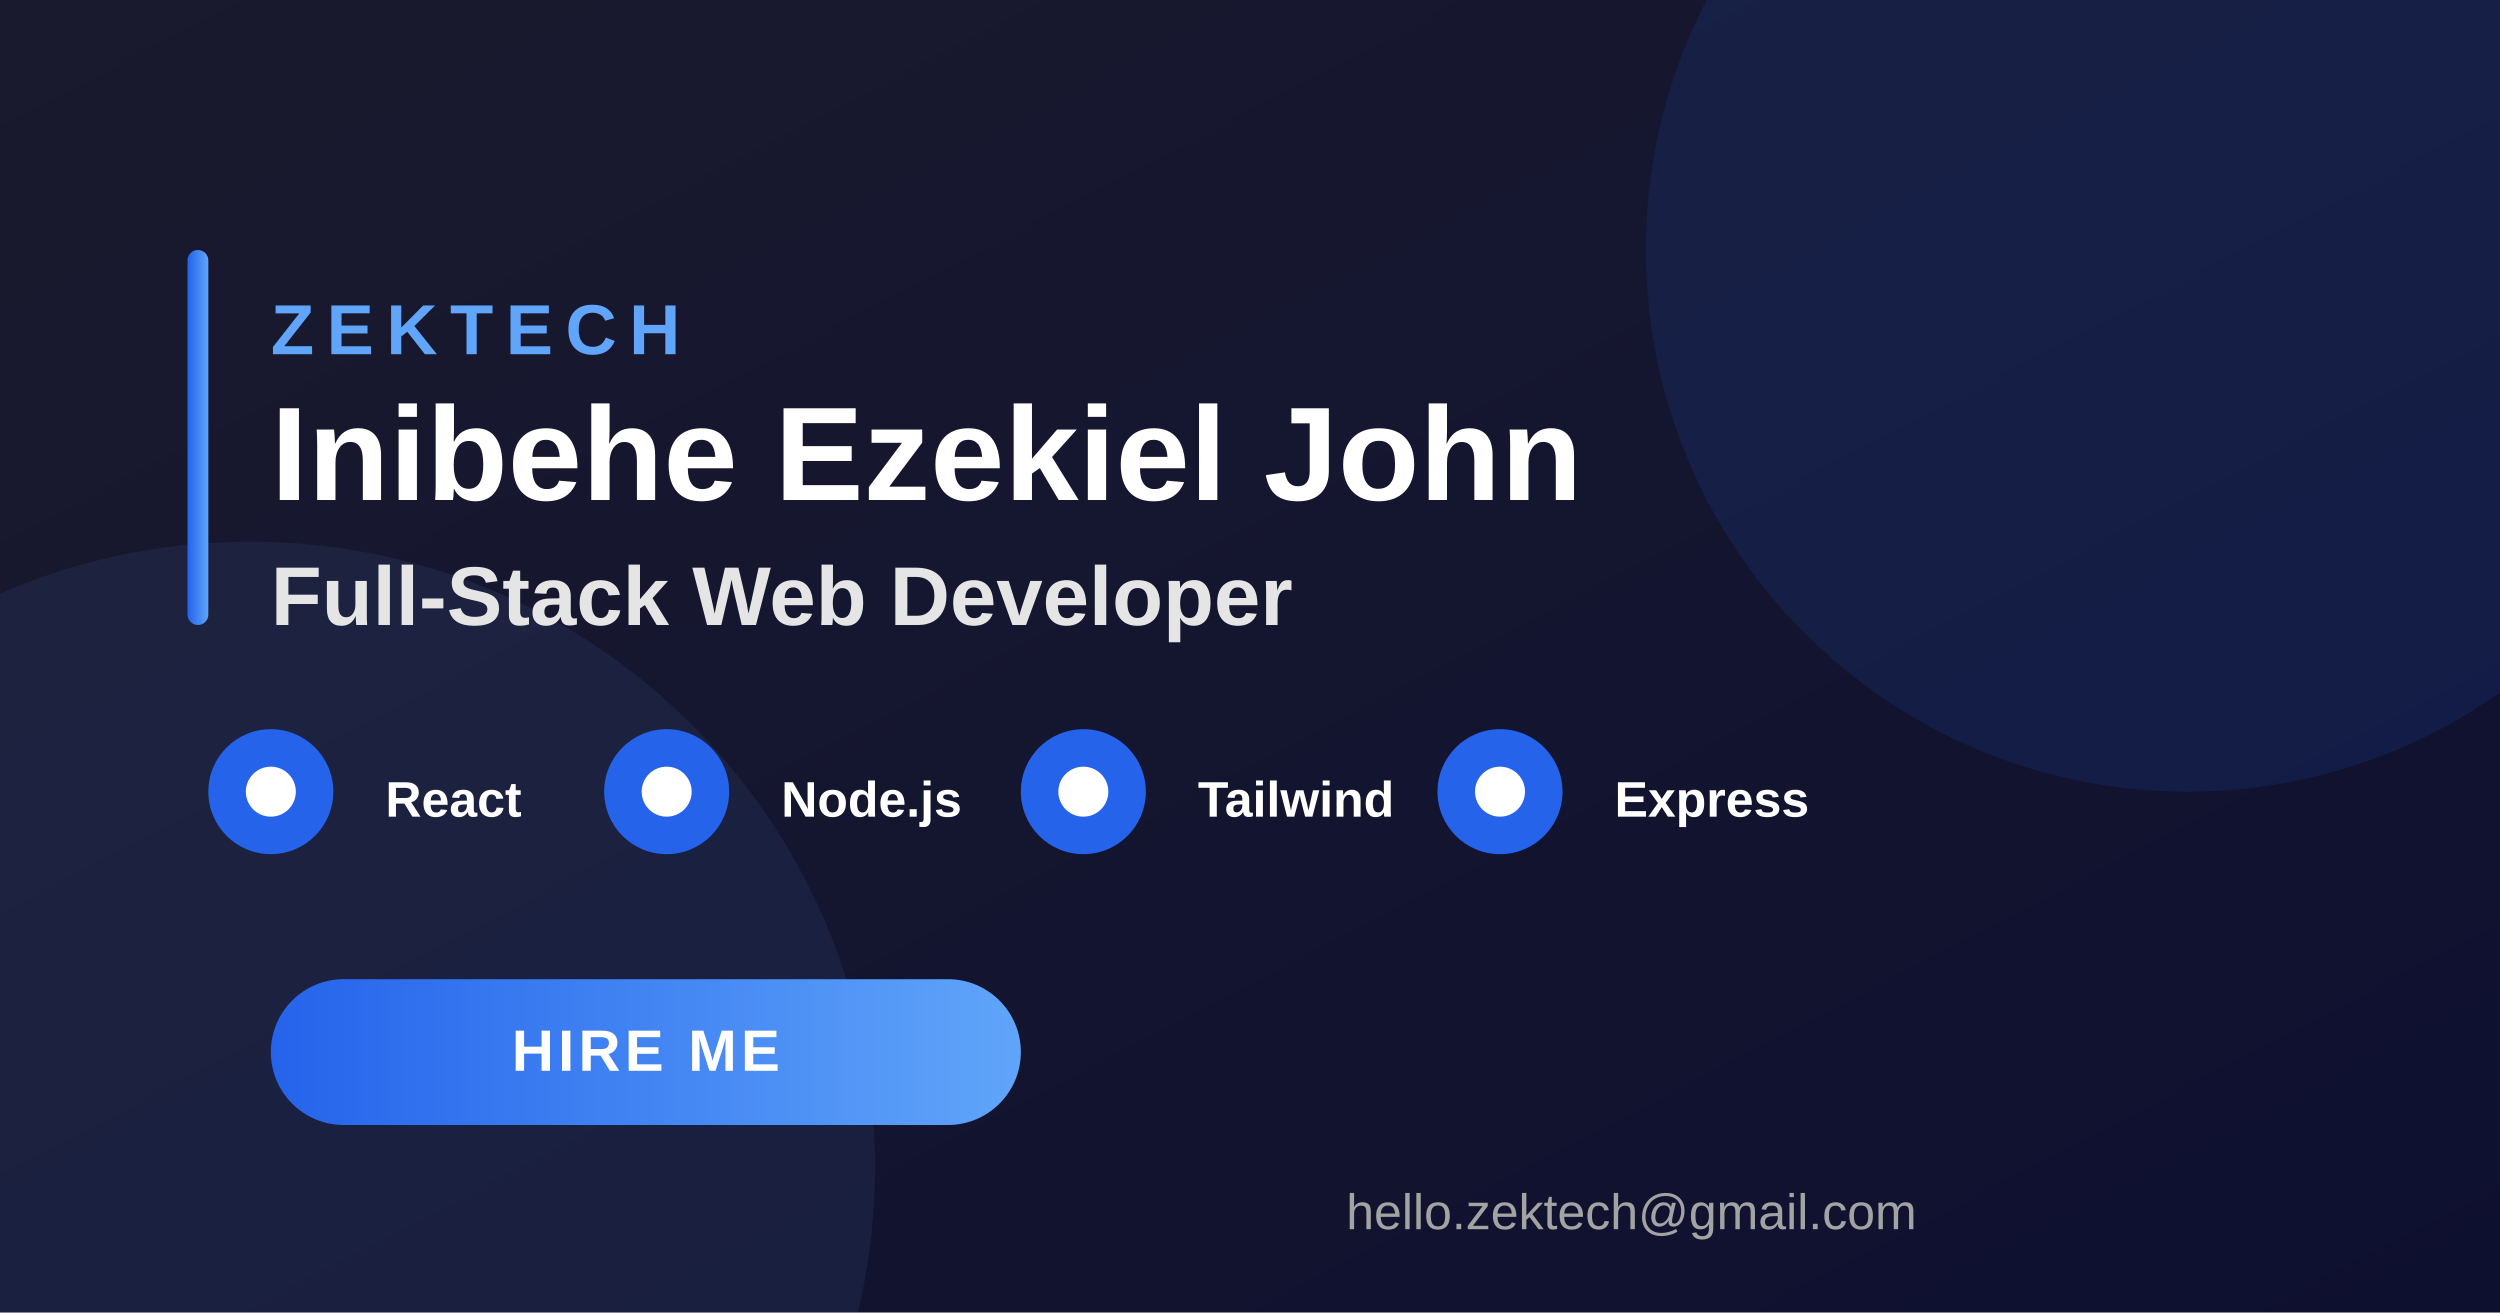
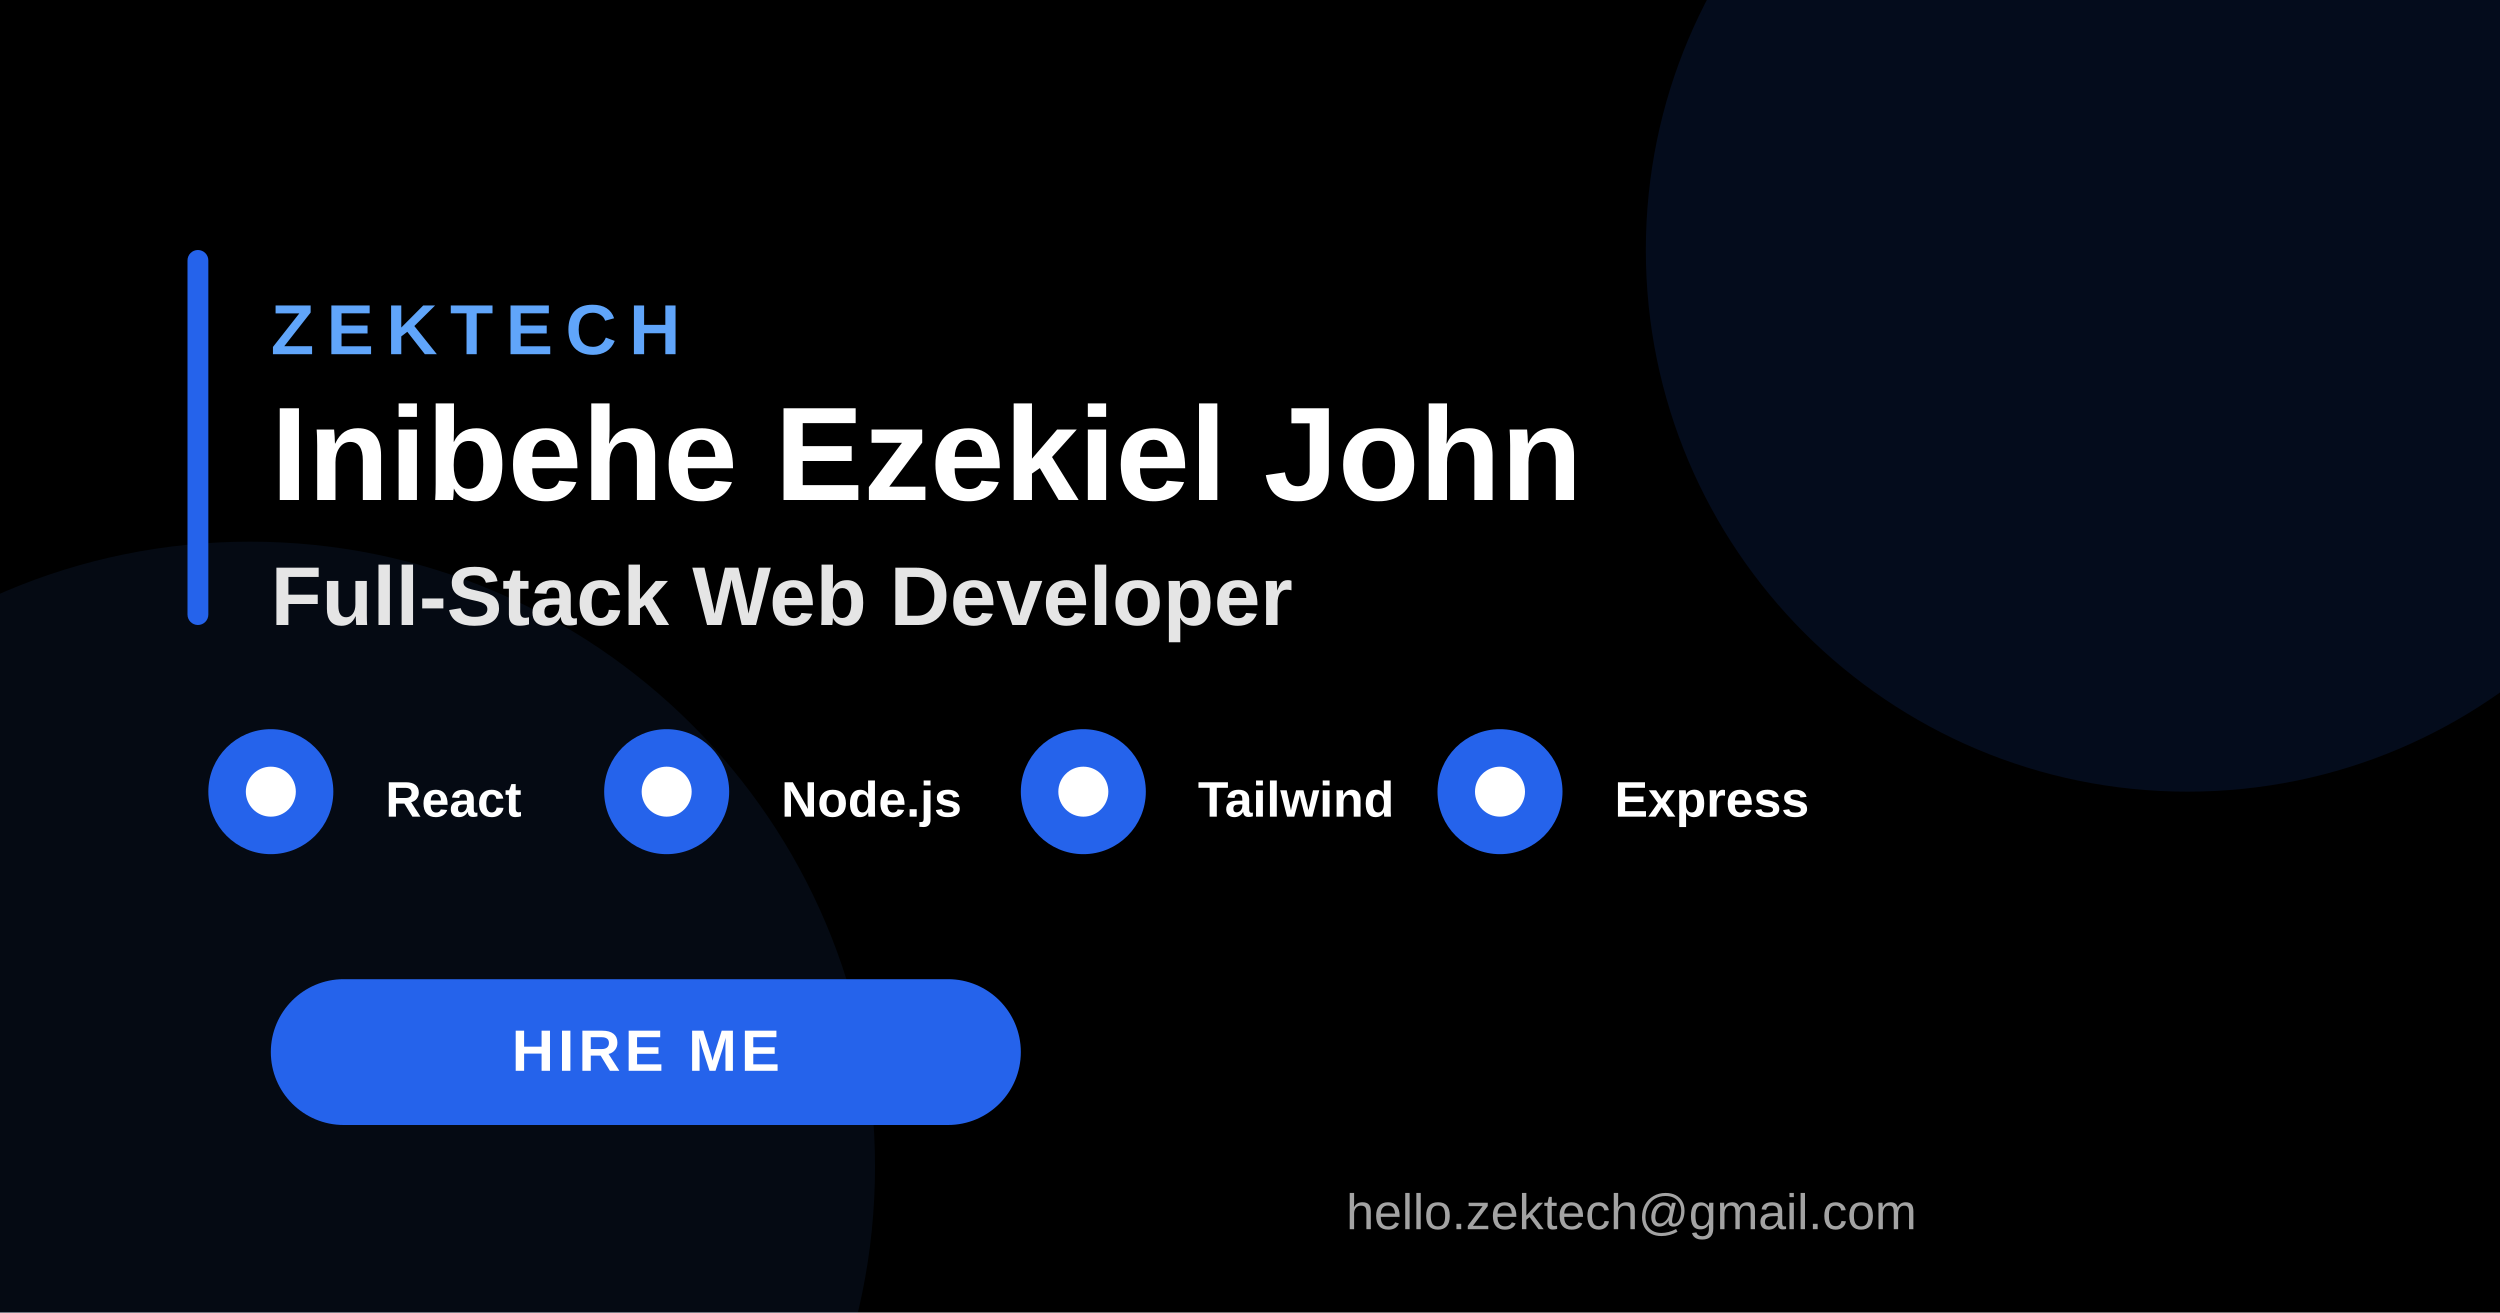
<svg xmlns="http://www.w3.org/2000/svg" width="1200" height="630" viewBox="0 0 1200 630">
-   <defs>
-     <linearGradient id="bg" x1="0" y1="0" x2="1" y2="1">
-       <stop offset="0" stop-color="#1a1a2e" />
-       <stop offset="1" stop-color="#0e1030" />
-     </linearGradient>
-     <linearGradient id="accent" x1="0" y1="0" x2="1" y2="0">
-       <stop offset="0" stop-color="#2563eb" />
-       <stop offset="1" stop-color="#60a5fa" />
-     </linearGradient>
-   </defs>
-   <rect width="1200" height="630" fill="url(#bg)" />
+   <rect width="1200" height="630" fill="#000000" />
  <circle cx="1050" cy="120" r="260" fill="#2563eb" opacity="0.12" />
-   <circle cx="120" cy="560" r="300" fill="#60a5fa" opacity="0.08" />
-   <rect x="90" y="120" width="10" height="180" rx="5" fill="url(#accent)" />
+   <circle cx="120" cy="560" r="300" fill="#3b82f6" opacity="0.08" />
+   <rect x="90" y="120" width="10" height="180" rx="5" fill="#2563eb" />
  <text x="130" y="170" font-family="Arial, sans-serif" font-size="34" font-weight="bold" fill="#60a5fa" letter-spacing="6">ZEKTECH</text>
  <text x="130" y="240" font-family="Arial, sans-serif" font-size="64" font-weight="800" fill="#ffffff">Inibehe Ezekiel John</text>
  <text x="130" y="300" font-family="Arial, sans-serif" font-size="40" font-weight="bold" fill="#e5e5e5">Full-Stack Web Developer</text>
  <g font-family="Arial, sans-serif" font-size="24" font-weight="bold" fill="#ffffff">
    <g>
      <circle cx="130" cy="380" r="30" fill="#2563eb" />
      <circle cx="130" cy="380" r="12" fill="#ffffff" />
      <text x="185" y="392">React</text>
    </g>
    <g>
      <circle cx="320" cy="380" r="30" fill="#2563eb" />
      <circle cx="320" cy="380" r="12" fill="#ffffff" />
      <text x="375" y="392">Node.js</text>
    </g>
    <g>
      <circle cx="520" cy="380" r="30" fill="#2563eb" />
      <circle cx="520" cy="380" r="12" fill="#ffffff" />
      <text x="575" y="392">Tailwind</text>
    </g>
    <g>
      <circle cx="720" cy="380" r="30" fill="#2563eb" />
      <circle cx="720" cy="380" r="12" fill="#ffffff" />
      <text x="775" y="392">Express</text>
    </g>
  </g>
-   <rect x="130" y="470" width="360" height="70" rx="35" fill="url(#accent)" />
+   <rect x="130" y="470" width="360" height="70" rx="35" fill="#2563eb" />
  <text x="310" y="514" text-anchor="middle" font-family="Arial, sans-serif" font-size="28" font-weight="bold" fill="#ffffff" letter-spacing="2">HIRE ME</text>
  <text x="920" y="590" text-anchor="end" font-family="Arial, sans-serif" font-size="24" fill="#a3a3a3">hello.zektech@gmail.com</text>
</svg>
